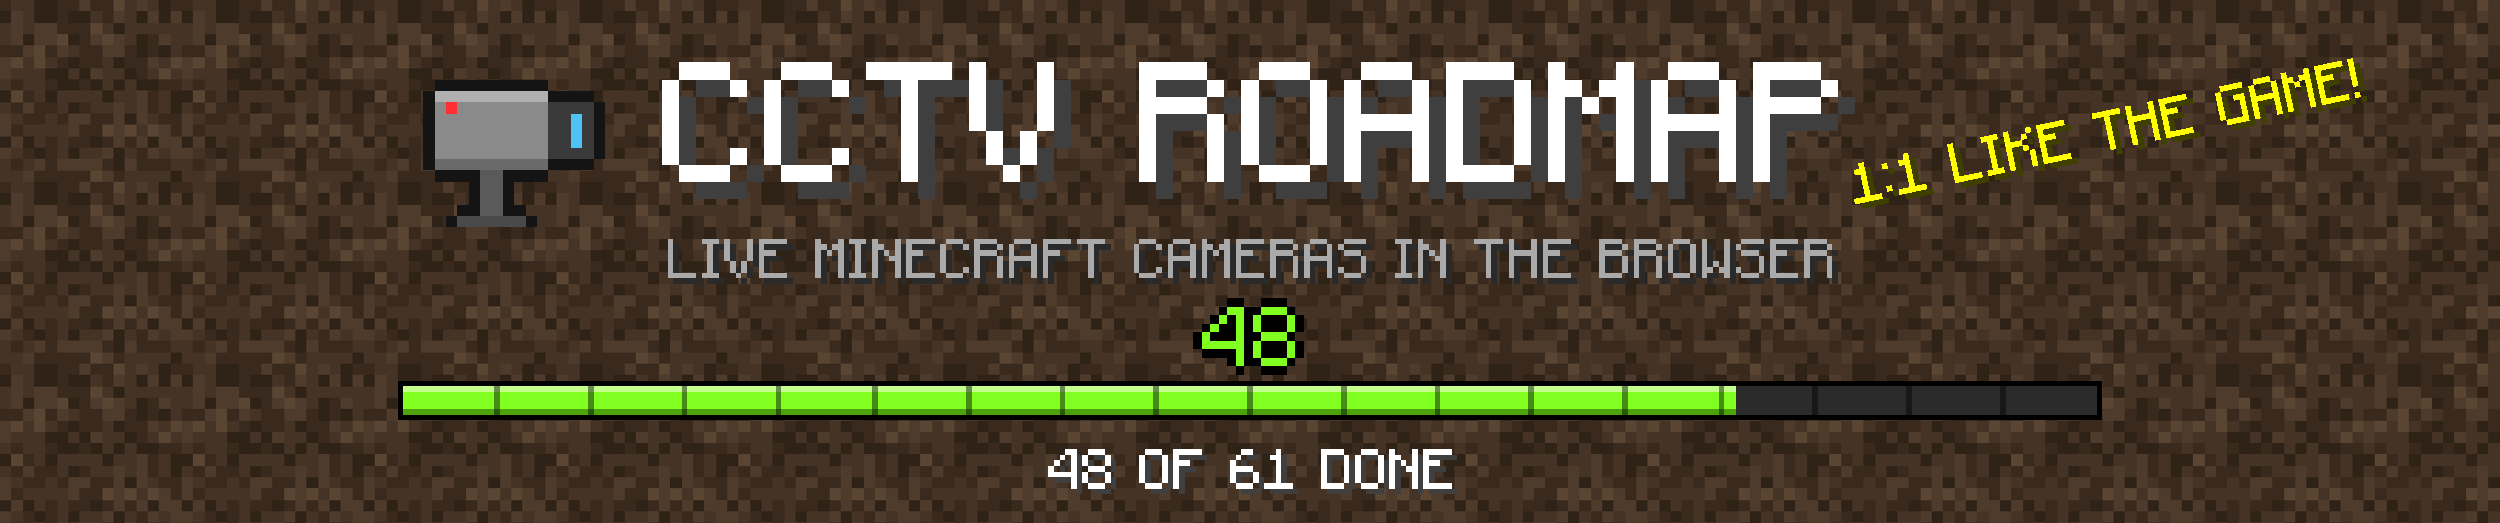
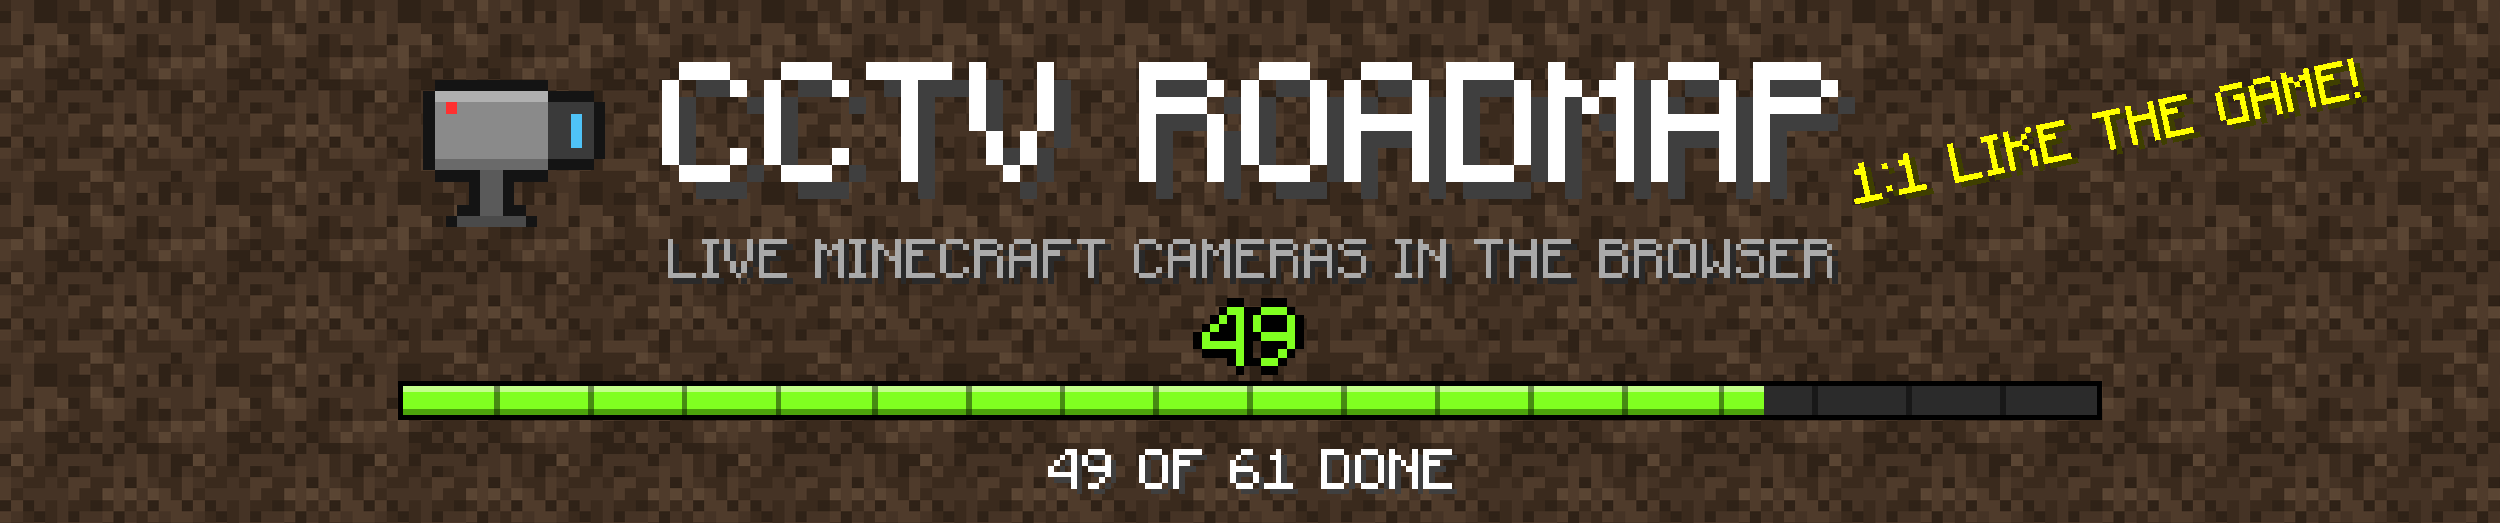
<svg xmlns="http://www.w3.org/2000/svg" width="880" height="184" viewBox="0 0 880 184" shape-rendering="crispEdges" role="img">
  <defs>
    <pattern id="dirt" width="64" height="64" patternUnits="userSpaceOnUse">
      <path fill="#3a2a1d" d="M0 0h4v4h-4zM20 0h8v4h-8zM32 0h8v4h-8zM60 0h4v4h-4zM20 4h4v4h-4zM36 4h4v4h-4zM20 8h12v4h-12zM28 12h4v4h-4zM52 12h4v4h-4zM0 16h8v4h-8zM16 16h4v4h-4zM28 16h8v4h-8zM44 16h4v4h-4zM52 16h4v4h-4zM20 20h4v4h-4zM28 20h8v4h-8zM44 20h8v4h-8zM48 24h4v4h-4zM4 28h4v4h-4zM16 28h4v4h-4zM28 28h4v4h-4zM56 28h8v4h-8zM8 32h4v4h-4zM52 32h4v4h-4zM4 36h4v4h-4zM12 36h8v4h-8zM28 36h4v4h-4zM52 36h4v4h-4zM8 40h8v4h-8zM20 40h4v4h-4zM32 40h8v4h-8zM56 40h8v4h-8zM4 44h4v4h-4zM28 44h8v4h-8zM60 44h4v4h-4zM16 48h4v4h-4zM24 48h8v4h-8zM36 48h4v4h-4zM44 48h4v4h-4zM8 52h4v4h-4zM16 52h4v4h-4zM48 52h4v4h-4zM4 56h4v4h-4zM16 56h4v4h-4zM36 56h4v4h-4zM48 56h12v4h-12zM12 60h20v4h-20zM40 60h4v4h-4z" />
      <path fill="#453325" d="M4 0h8v4h-8zM44 0h4v4h-4zM52 0h4v4h-4zM8 4h4v4h-4zM32 4h4v4h-4zM44 4h4v4h-4zM0 8h4v4h-4zM8 8h4v4h-4zM36 8h4v4h-4zM44 8h20v4h-20zM0 12h4v4h-4zM44 12h4v4h-4zM60 12h4v4h-4zM24 16h4v4h-4zM60 16h4v4h-4zM8 20h4v4h-4zM16 20h4v4h-4zM36 20h4v4h-4zM56 20h4v4h-4zM4 24h12v4h-12zM24 24h4v4h-4zM36 24h8v4h-8zM52 24h4v4h-4zM60 24h4v4h-4zM0 28h4v4h-4zM8 28h8v4h-8zM36 28h4v4h-4zM44 28h4v4h-4zM12 32h4v4h-4zM20 32h16v4h-16zM40 32h8v4h-8zM56 32h4v4h-4zM0 36h4v4h-4zM20 36h4v4h-4zM32 36h8v4h-8zM44 36h4v4h-4zM56 36h4v4h-4zM4 40h4v4h-4zM16 40h4v4h-4zM52 40h4v4h-4zM8 44h16v4h-16zM48 44h4v4h-4zM12 48h4v4h-4zM20 48h4v4h-4zM4 52h4v4h-4zM20 52h4v4h-4zM28 52h8v4h-8zM44 52h4v4h-4zM56 52h4v4h-4zM0 56h4v4h-4zM8 56h4v4h-4zM60 56h4v4h-4zM0 60h8v4h-8zM44 60h16v4h-16z" />
      <path fill="#2f2217" d="M12 0h8v4h-8zM56 0h4v4h-4zM0 4h4v4h-4zM12 4h8v4h-8zM24 4h8v4h-8zM48 4h4v4h-4zM56 4h4v4h-4zM40 8h4v4h-4zM8 12h4v4h-4zM24 12h4v4h-4zM48 12h4v4h-4zM48 16h4v4h-4zM56 16h4v4h-4zM24 20h4v4h-4zM40 20h4v4h-4zM16 24h8v4h-8zM28 24h4v4h-4zM44 24h4v4h-4zM20 28h8v4h-8zM32 28h4v4h-4zM40 28h4v4h-4zM48 28h8v4h-8zM0 32h4v4h-4zM16 32h4v4h-4zM36 32h4v4h-4zM60 32h4v4h-4zM24 36h4v4h-4zM60 36h4v4h-4zM44 40h4v4h-4zM0 48h4v4h-4zM8 48h4v4h-4zM32 48h4v4h-4zM52 48h4v4h-4zM12 52h4v4h-4zM24 52h4v4h-4zM40 52h4v4h-4zM40 56h4v4h-4zM60 60h4v4h-4z" />
      <path fill="#4f3b2b" d="M28 0h4v4h-4zM48 0h4v4h-4zM4 4h4v4h-4zM40 4h4v4h-4zM52 4h4v4h-4zM60 4h4v4h-4zM4 8h4v4h-4zM12 8h8v4h-8zM4 12h4v4h-4zM12 12h8v4h-8zM32 12h4v4h-4zM40 12h4v4h-4zM56 12h4v4h-4zM8 16h4v4h-4zM20 16h4v4h-4zM36 16h8v4h-8zM0 20h4v4h-4zM52 20h4v4h-4zM0 24h4v4h-4zM32 24h4v4h-4zM48 32h4v4h-4zM8 36h4v4h-4zM40 36h4v4h-4zM48 36h4v4h-4zM0 40h4v4h-4zM24 40h8v4h-8zM40 40h4v4h-4zM48 40h4v4h-4zM0 44h4v4h-4zM24 44h4v4h-4zM40 44h4v4h-4zM56 44h4v4h-4zM4 48h4v4h-4zM40 48h4v4h-4zM48 48h4v4h-4zM56 48h8v4h-8zM0 52h4v4h-4zM36 52h4v4h-4zM52 52h4v4h-4zM60 52h4v4h-4zM12 56h4v4h-4zM20 56h16v4h-16zM44 56h4v4h-4zM8 60h4v4h-4zM36 60h4v4h-4z" />
      <path fill="#5a4533" d="M40 0h4v4h-4zM32 8h4v4h-4zM20 12h4v4h-4zM36 12h4v4h-4zM12 16h4v4h-4zM4 20h4v4h-4zM12 20h4v4h-4zM60 20h4v4h-4zM56 24h4v4h-4zM4 32h4v4h-4zM36 44h4v4h-4zM44 44h4v4h-4zM52 44h4v4h-4zM32 60h4v4h-4z" />
    </pattern>
  </defs>
  <rect x="0" y="0" width="880" height="184" fill="url(#dirt)" />
  <path fill="#3f3f3f" d="M245 28h18v6h-18zM239 34h6v6h-6zM263 34h6v6h-6zM239 40h6v6h-6zM239 46h6v6h-6zM239 52h6v6h-6zM239 58h6v6h-6zM263 58h6v6h-6zM245 64h18v6h-18zM281 28h18v6h-18zM275 34h6v6h-6zM299 34h6v6h-6zM275 40h6v6h-6zM275 46h6v6h-6zM275 52h6v6h-6zM275 58h6v6h-6zM299 58h6v6h-6zM281 64h18v6h-18zM311 28h30v6h-30zM323 34h6v6h-6zM323 40h6v6h-6zM323 46h6v6h-6zM323 52h6v6h-6zM323 58h6v6h-6zM323 64h6v6h-6zM347 28h6v6h-6zM371 28h6v6h-6zM347 34h6v6h-6zM371 34h6v6h-6zM347 40h6v6h-6zM371 40h6v6h-6zM347 46h6v6h-6zM371 46h6v6h-6zM353 52h6v6h-6zM365 52h6v6h-6zM353 58h6v6h-6zM365 58h6v6h-6zM359 64h6v6h-6zM407 28h24v6h-24zM407 34h6v6h-6zM431 34h6v6h-6zM407 40h24v6h-24zM407 46h6v6h-6zM431 46h6v6h-6zM407 52h6v6h-6zM431 52h6v6h-6zM407 58h6v6h-6zM431 58h6v6h-6zM407 64h6v6h-6zM431 64h6v6h-6zM449 28h18v6h-18zM443 34h6v6h-6zM467 34h6v6h-6zM443 40h6v6h-6zM467 40h6v6h-6zM443 46h6v6h-6zM467 46h6v6h-6zM443 52h6v6h-6zM467 52h6v6h-6zM443 58h6v6h-6zM467 58h6v6h-6zM449 64h18v6h-18zM485 28h18v6h-18zM479 34h6v6h-6zM503 34h6v6h-6zM479 40h6v6h-6zM503 40h6v6h-6zM479 46h30v6h-30zM479 52h6v6h-6zM503 52h6v6h-6zM479 58h6v6h-6zM503 58h6v6h-6zM479 64h6v6h-6zM503 64h6v6h-6zM515 28h24v6h-24zM515 34h6v6h-6zM539 34h6v6h-6zM515 40h6v6h-6zM539 40h6v6h-6zM515 46h6v6h-6zM539 46h6v6h-6zM515 52h6v6h-6zM539 52h6v6h-6zM515 58h6v6h-6zM539 58h6v6h-6zM515 64h24v6h-24zM551 28h6v6h-6zM575 28h6v6h-6zM551 34h12v6h-12zM569 34h12v6h-12zM551 40h6v6h-6zM563 40h6v6h-6zM575 40h6v6h-6zM551 46h6v6h-6zM575 46h6v6h-6zM551 52h6v6h-6zM575 52h6v6h-6zM551 58h6v6h-6zM575 58h6v6h-6zM551 64h6v6h-6zM575 64h6v6h-6zM593 28h18v6h-18zM587 34h6v6h-6zM611 34h6v6h-6zM587 40h6v6h-6zM611 40h6v6h-6zM587 46h30v6h-30zM587 52h6v6h-6zM611 52h6v6h-6zM587 58h6v6h-6zM611 58h6v6h-6zM587 64h6v6h-6zM611 64h6v6h-6zM623 28h24v6h-24zM623 34h6v6h-6zM647 34h6v6h-6zM623 40h24v6h-24zM623 46h6v6h-6zM623 52h6v6h-6zM623 58h6v6h-6zM623 64h6v6h-6z" />
  <path fill="#ffffff" d="M239 22h18v6h-18zM233 28h6v6h-6zM257 28h6v6h-6zM233 34h6v6h-6zM233 40h6v6h-6zM233 46h6v6h-6zM233 52h6v6h-6zM257 52h6v6h-6zM239 58h18v6h-18zM275 22h18v6h-18zM269 28h6v6h-6zM293 28h6v6h-6zM269 34h6v6h-6zM269 40h6v6h-6zM269 46h6v6h-6zM269 52h6v6h-6zM293 52h6v6h-6zM275 58h18v6h-18zM305 22h30v6h-30zM317 28h6v6h-6zM317 34h6v6h-6zM317 40h6v6h-6zM317 46h6v6h-6zM317 52h6v6h-6zM317 58h6v6h-6zM341 22h6v6h-6zM365 22h6v6h-6zM341 28h6v6h-6zM365 28h6v6h-6zM341 34h6v6h-6zM365 34h6v6h-6zM341 40h6v6h-6zM365 40h6v6h-6zM347 46h6v6h-6zM359 46h6v6h-6zM347 52h6v6h-6zM359 52h6v6h-6zM353 58h6v6h-6zM401 22h24v6h-24zM401 28h6v6h-6zM425 28h6v6h-6zM401 34h24v6h-24zM401 40h6v6h-6zM425 40h6v6h-6zM401 46h6v6h-6zM425 46h6v6h-6zM401 52h6v6h-6zM425 52h6v6h-6zM401 58h6v6h-6zM425 58h6v6h-6zM443 22h18v6h-18zM437 28h6v6h-6zM461 28h6v6h-6zM437 34h6v6h-6zM461 34h6v6h-6zM437 40h6v6h-6zM461 40h6v6h-6zM437 46h6v6h-6zM461 46h6v6h-6zM437 52h6v6h-6zM461 52h6v6h-6zM443 58h18v6h-18zM479 22h18v6h-18zM473 28h6v6h-6zM497 28h6v6h-6zM473 34h6v6h-6zM497 34h6v6h-6zM473 40h30v6h-30zM473 46h6v6h-6zM497 46h6v6h-6zM473 52h6v6h-6zM497 52h6v6h-6zM473 58h6v6h-6zM497 58h6v6h-6zM509 22h24v6h-24zM509 28h6v6h-6zM533 28h6v6h-6zM509 34h6v6h-6zM533 34h6v6h-6zM509 40h6v6h-6zM533 40h6v6h-6zM509 46h6v6h-6zM533 46h6v6h-6zM509 52h6v6h-6zM533 52h6v6h-6zM509 58h24v6h-24zM545 22h6v6h-6zM569 22h6v6h-6zM545 28h12v6h-12zM563 28h12v6h-12zM545 34h6v6h-6zM557 34h6v6h-6zM569 34h6v6h-6zM545 40h6v6h-6zM569 40h6v6h-6zM545 46h6v6h-6zM569 46h6v6h-6zM545 52h6v6h-6zM569 52h6v6h-6zM545 58h6v6h-6zM569 58h6v6h-6zM587 22h18v6h-18zM581 28h6v6h-6zM605 28h6v6h-6zM581 34h6v6h-6zM605 34h6v6h-6zM581 40h30v6h-30zM581 46h6v6h-6zM605 46h6v6h-6zM581 52h6v6h-6zM605 52h6v6h-6zM581 58h6v6h-6zM605 58h6v6h-6zM617 22h24v6h-24zM617 28h6v6h-6zM641 28h6v6h-6zM617 34h24v6h-24zM617 40h6v6h-6zM617 46h6v6h-6zM617 52h6v6h-6zM617 58h6v6h-6z" />
  <path fill="#141414" d="M153 28h40v4h-40zM149 32h4v4h-4zM193 32h16v4h-16zM149 36h4v4h-4zM209 36h4v4h-4zM149 40h4v4h-4zM209 40h4v4h-4zM149 44h4v4h-4zM209 44h4v4h-4zM149 48h4v4h-4zM209 48h4v4h-4zM149 52h4v4h-4zM209 52h4v4h-4zM149 56h4v4h-4zM193 56h16v4h-16zM153 60h16v4h-16zM177 60h16v4h-16zM165 64h4v4h-4zM177 64h4v4h-4zM165 68h4v4h-4zM177 68h4v4h-4zM161 72h8v4h-8zM177 72h8v4h-8zM157 76h4v4h-4zM185 76h4v4h-4z" />
  <path fill="#b0b0b0" d="M153 32h40v4h-40z" />
  <path fill="#8a8a8a" d="M153 36h4v4h-4zM161 36h32v4h-32zM153 40h40v4h-40zM153 44h40v4h-40zM153 48h40v4h-40zM153 52h40v4h-40z" />
  <path fill="#ff3030" d="M157 36h4v4h-4z" />
  <path fill="#3a3a3a" d="M193 36h16v4h-16zM193 40h8v4h-8zM205 40h4v4h-4zM193 44h8v4h-8zM205 44h4v4h-4zM193 48h8v4h-8zM205 48h4v4h-4zM193 52h16v4h-16z" />
  <path fill="#4fc3f7" d="M201 40h4v4h-4zM201 44h4v4h-4zM201 48h4v4h-4z" />
  <path fill="#6a6a6a" d="M153 56h40v4h-40z" />
  <path fill="#5a5a5a" d="M169 60h8v4h-8zM169 64h8v4h-8zM169 68h8v4h-8zM169 72h8v4h-8z" />
  <path fill="#4a4a4a" d="M161 76h24v4h-24z" />
  <g transform="translate(653 72) rotate(-12)">
    <path fill="#3f3f00" d="M6 -12h2v2h-2zM4 -10h4v2h-4zM6 -8h2v2h-2zM6 -6h2v2h-2zM6 -4h2v2h-2zM6 -2h2v2h-2zM2 0h10v2h-10zM14 -10h2v2h-2zM14 -2h2v2h-2zM22 -12h2v2h-2zM20 -10h4v2h-4zM22 -8h2v2h-2zM22 -6h2v2h-2zM22 -4h2v2h-2zM22 -2h2v2h-2zM18 0h10v2h-10zM38 -12h2v2h-2zM38 -10h2v2h-2zM38 -8h2v2h-2zM38 -6h2v2h-2zM38 -4h2v2h-2zM38 -2h2v2h-2zM38 0h10v2h-10zM50 -12h6v2h-6zM52 -10h2v2h-2zM52 -8h2v2h-2zM52 -6h2v2h-2zM52 -4h2v2h-2zM52 -2h2v2h-2zM50 0h6v2h-6zM58 -12h2v2h-2zM66 -12h2v2h-2zM58 -10h2v2h-2zM64 -10h2v2h-2zM58 -8h6v2h-6zM58 -6h2v2h-2zM64 -6h2v2h-2zM58 -4h2v2h-2zM66 -4h2v2h-2zM58 -2h2v2h-2zM66 -2h2v2h-2zM58 0h2v2h-2zM66 0h2v2h-2zM70 -12h10v2h-10zM70 -10h2v2h-2zM70 -8h6v2h-6zM70 -6h2v2h-2zM70 -4h2v2h-2zM70 -2h2v2h-2zM70 0h10v2h-10zM90 -12h10v2h-10zM94 -10h2v2h-2zM94 -8h2v2h-2zM94 -6h2v2h-2zM94 -4h2v2h-2zM94 -2h2v2h-2zM94 0h2v2h-2zM102 -12h2v2h-2zM110 -12h2v2h-2zM102 -10h2v2h-2zM110 -10h2v2h-2zM102 -8h10v2h-10zM102 -6h2v2h-2zM110 -6h2v2h-2zM102 -4h2v2h-2zM110 -4h2v2h-2zM102 -2h2v2h-2zM110 -2h2v2h-2zM102 0h2v2h-2zM110 0h2v2h-2zM114 -12h10v2h-10zM114 -10h2v2h-2zM114 -8h6v2h-6zM114 -6h2v2h-2zM114 -4h2v2h-2zM114 -2h2v2h-2zM114 0h10v2h-10zM136 -12h8v2h-8zM134 -10h2v2h-2zM134 -8h2v2h-2zM140 -8h4v2h-4zM134 -6h2v2h-2zM142 -6h2v2h-2zM134 -4h2v2h-2zM142 -4h2v2h-2zM134 -2h2v2h-2zM142 -2h2v2h-2zM136 0h8v2h-8zM148 -12h6v2h-6zM146 -10h2v2h-2zM154 -10h2v2h-2zM146 -8h2v2h-2zM154 -8h2v2h-2zM146 -6h10v2h-10zM146 -4h2v2h-2zM154 -4h2v2h-2zM146 -2h2v2h-2zM154 -2h2v2h-2zM146 0h2v2h-2zM154 0h2v2h-2zM158 -12h2v2h-2zM166 -12h2v2h-2zM158 -10h4v2h-4zM164 -10h4v2h-4zM158 -8h2v2h-2zM162 -8h2v2h-2zM166 -8h2v2h-2zM158 -6h2v2h-2zM166 -6h2v2h-2zM158 -4h2v2h-2zM166 -4h2v2h-2zM158 -2h2v2h-2zM166 -2h2v2h-2zM158 0h2v2h-2zM166 0h2v2h-2zM170 -12h10v2h-10zM170 -10h2v2h-2zM170 -8h6v2h-6zM170 -6h2v2h-2zM170 -4h2v2h-2zM170 -2h2v2h-2zM170 0h10v2h-10zM182 -12h2v2h-2zM182 -10h2v2h-2zM182 -8h2v2h-2zM182 -6h2v2h-2zM182 -4h2v2h-2zM182 0h2v2h-2z" />
    <path fill="#ffff00" d="M4 -14h2v2h-2zM2 -12h4v2h-4zM4 -10h2v2h-2zM4 -8h2v2h-2zM4 -6h2v2h-2zM4 -4h2v2h-2zM0 -2h10v2h-10zM12 -12h2v2h-2zM12 -4h2v2h-2zM20 -14h2v2h-2zM18 -12h4v2h-4zM20 -10h2v2h-2zM20 -8h2v2h-2zM20 -6h2v2h-2zM20 -4h2v2h-2zM16 -2h10v2h-10zM36 -14h2v2h-2zM36 -12h2v2h-2zM36 -10h2v2h-2zM36 -8h2v2h-2zM36 -6h2v2h-2zM36 -4h2v2h-2zM36 -2h10v2h-10zM48 -14h6v2h-6zM50 -12h2v2h-2zM50 -10h2v2h-2zM50 -8h2v2h-2zM50 -6h2v2h-2zM50 -4h2v2h-2zM48 -2h6v2h-6zM56 -14h2v2h-2zM64 -14h2v2h-2zM56 -12h2v2h-2zM62 -12h2v2h-2zM56 -10h6v2h-6zM56 -8h2v2h-2zM62 -8h2v2h-2zM56 -6h2v2h-2zM64 -6h2v2h-2zM56 -4h2v2h-2zM64 -4h2v2h-2zM56 -2h2v2h-2zM64 -2h2v2h-2zM68 -14h10v2h-10zM68 -12h2v2h-2zM68 -10h6v2h-6zM68 -8h2v2h-2zM68 -6h2v2h-2zM68 -4h2v2h-2zM68 -2h10v2h-10zM88 -14h10v2h-10zM92 -12h2v2h-2zM92 -10h2v2h-2zM92 -8h2v2h-2zM92 -6h2v2h-2zM92 -4h2v2h-2zM92 -2h2v2h-2zM100 -14h2v2h-2zM108 -14h2v2h-2zM100 -12h2v2h-2zM108 -12h2v2h-2zM100 -10h10v2h-10zM100 -8h2v2h-2zM108 -8h2v2h-2zM100 -6h2v2h-2zM108 -6h2v2h-2zM100 -4h2v2h-2zM108 -4h2v2h-2zM100 -2h2v2h-2zM108 -2h2v2h-2zM112 -14h10v2h-10zM112 -12h2v2h-2zM112 -10h6v2h-6zM112 -8h2v2h-2zM112 -6h2v2h-2zM112 -4h2v2h-2zM112 -2h10v2h-10zM134 -14h8v2h-8zM132 -12h2v2h-2zM132 -10h2v2h-2zM138 -10h4v2h-4zM132 -8h2v2h-2zM140 -8h2v2h-2zM132 -6h2v2h-2zM140 -6h2v2h-2zM132 -4h2v2h-2zM140 -4h2v2h-2zM134 -2h8v2h-8zM146 -14h6v2h-6zM144 -12h2v2h-2zM152 -12h2v2h-2zM144 -10h2v2h-2zM152 -10h2v2h-2zM144 -8h10v2h-10zM144 -6h2v2h-2zM152 -6h2v2h-2zM144 -4h2v2h-2zM152 -4h2v2h-2zM144 -2h2v2h-2zM152 -2h2v2h-2zM156 -14h2v2h-2zM164 -14h2v2h-2zM156 -12h4v2h-4zM162 -12h4v2h-4zM156 -10h2v2h-2zM160 -10h2v2h-2zM164 -10h2v2h-2zM156 -8h2v2h-2zM164 -8h2v2h-2zM156 -6h2v2h-2zM164 -6h2v2h-2zM156 -4h2v2h-2zM164 -4h2v2h-2zM156 -2h2v2h-2zM164 -2h2v2h-2zM168 -14h10v2h-10zM168 -12h2v2h-2zM168 -10h6v2h-6zM168 -8h2v2h-2zM168 -6h2v2h-2zM168 -4h2v2h-2zM168 -2h10v2h-10zM180 -14h2v2h-2zM180 -12h2v2h-2zM180 -10h2v2h-2zM180 -8h2v2h-2zM180 -6h2v2h-2zM180 -2h2v2h-2z" />
  </g>
  <path fill="#2a2a2a" d="M237 86h2v2h-2zM237 88h2v2h-2zM237 90h2v2h-2zM237 92h2v2h-2zM237 94h2v2h-2zM237 96h2v2h-2zM237 98h10v2h-10zM249 86h6v2h-6zM251 88h2v2h-2zM251 90h2v2h-2zM251 92h2v2h-2zM251 94h2v2h-2zM251 96h2v2h-2zM249 98h6v2h-6zM257 86h2v2h-2zM265 86h2v2h-2zM257 88h2v2h-2zM265 88h2v2h-2zM257 90h2v2h-2zM265 90h2v2h-2zM257 92h2v2h-2zM265 92h2v2h-2zM259 94h2v2h-2zM263 94h2v2h-2zM259 96h2v2h-2zM263 96h2v2h-2zM261 98h2v2h-2zM269 86h10v2h-10zM269 88h2v2h-2zM269 90h6v2h-6zM269 92h2v2h-2zM269 94h2v2h-2zM269 96h2v2h-2zM269 98h10v2h-10zM289 86h2v2h-2zM297 86h2v2h-2zM289 88h4v2h-4zM295 88h4v2h-4zM289 90h2v2h-2zM293 90h2v2h-2zM297 90h2v2h-2zM289 92h2v2h-2zM297 92h2v2h-2zM289 94h2v2h-2zM297 94h2v2h-2zM289 96h2v2h-2zM297 96h2v2h-2zM289 98h2v2h-2zM297 98h2v2h-2zM301 86h6v2h-6zM303 88h2v2h-2zM303 90h2v2h-2zM303 92h2v2h-2zM303 94h2v2h-2zM303 96h2v2h-2zM301 98h6v2h-6zM309 86h2v2h-2zM317 86h2v2h-2zM309 88h4v2h-4zM317 88h2v2h-2zM309 90h2v2h-2zM313 90h2v2h-2zM317 90h2v2h-2zM309 92h2v2h-2zM315 92h4v2h-4zM309 94h2v2h-2zM317 94h2v2h-2zM309 96h2v2h-2zM317 96h2v2h-2zM309 98h2v2h-2zM317 98h2v2h-2zM321 86h10v2h-10zM321 88h2v2h-2zM321 90h6v2h-6zM321 92h2v2h-2zM321 94h2v2h-2zM321 96h2v2h-2zM321 98h10v2h-10zM335 86h6v2h-6zM333 88h2v2h-2zM341 88h2v2h-2zM333 90h2v2h-2zM333 92h2v2h-2zM333 94h2v2h-2zM333 96h2v2h-2zM341 96h2v2h-2zM335 98h6v2h-6zM345 86h8v2h-8zM345 88h2v2h-2zM353 88h2v2h-2zM345 90h8v2h-8zM345 92h2v2h-2zM353 92h2v2h-2zM345 94h2v2h-2zM353 94h2v2h-2zM345 96h2v2h-2zM353 96h2v2h-2zM345 98h2v2h-2zM353 98h2v2h-2zM359 86h6v2h-6zM357 88h2v2h-2zM365 88h2v2h-2zM357 90h2v2h-2zM365 90h2v2h-2zM357 92h10v2h-10zM357 94h2v2h-2zM365 94h2v2h-2zM357 96h2v2h-2zM365 96h2v2h-2zM357 98h2v2h-2zM365 98h2v2h-2zM369 86h10v2h-10zM369 88h2v2h-2zM369 90h6v2h-6zM369 92h2v2h-2zM369 94h2v2h-2zM369 96h2v2h-2zM369 98h2v2h-2zM381 86h10v2h-10zM385 88h2v2h-2zM385 90h2v2h-2zM385 92h2v2h-2zM385 94h2v2h-2zM385 96h2v2h-2zM385 98h2v2h-2zM403 86h6v2h-6zM401 88h2v2h-2zM409 88h2v2h-2zM401 90h2v2h-2zM401 92h2v2h-2zM401 94h2v2h-2zM401 96h2v2h-2zM409 96h2v2h-2zM403 98h6v2h-6zM415 86h6v2h-6zM413 88h2v2h-2zM421 88h2v2h-2zM413 90h2v2h-2zM421 90h2v2h-2zM413 92h10v2h-10zM413 94h2v2h-2zM421 94h2v2h-2zM413 96h2v2h-2zM421 96h2v2h-2zM413 98h2v2h-2zM421 98h2v2h-2zM425 86h2v2h-2zM433 86h2v2h-2zM425 88h4v2h-4zM431 88h4v2h-4zM425 90h2v2h-2zM429 90h2v2h-2zM433 90h2v2h-2zM425 92h2v2h-2zM433 92h2v2h-2zM425 94h2v2h-2zM433 94h2v2h-2zM425 96h2v2h-2zM433 96h2v2h-2zM425 98h2v2h-2zM433 98h2v2h-2zM437 86h10v2h-10zM437 88h2v2h-2zM437 90h6v2h-6zM437 92h2v2h-2zM437 94h2v2h-2zM437 96h2v2h-2zM437 98h10v2h-10zM449 86h8v2h-8zM449 88h2v2h-2zM457 88h2v2h-2zM449 90h8v2h-8zM449 92h2v2h-2zM457 92h2v2h-2zM449 94h2v2h-2zM457 94h2v2h-2zM449 96h2v2h-2zM457 96h2v2h-2zM449 98h2v2h-2zM457 98h2v2h-2zM463 86h6v2h-6zM461 88h2v2h-2zM469 88h2v2h-2zM461 90h2v2h-2zM469 90h2v2h-2zM461 92h10v2h-10zM461 94h2v2h-2zM469 94h2v2h-2zM461 96h2v2h-2zM469 96h2v2h-2zM461 98h2v2h-2zM469 98h2v2h-2zM475 86h8v2h-8zM473 88h2v2h-2zM475 90h6v2h-6zM481 92h2v2h-2zM481 94h2v2h-2zM473 96h2v2h-2zM481 96h2v2h-2zM475 98h6v2h-6zM493 86h6v2h-6zM495 88h2v2h-2zM495 90h2v2h-2zM495 92h2v2h-2zM495 94h2v2h-2zM495 96h2v2h-2zM493 98h6v2h-6zM501 86h2v2h-2zM509 86h2v2h-2zM501 88h4v2h-4zM509 88h2v2h-2zM501 90h2v2h-2zM505 90h2v2h-2zM509 90h2v2h-2zM501 92h2v2h-2zM507 92h4v2h-4zM501 94h2v2h-2zM509 94h2v2h-2zM501 96h2v2h-2zM509 96h2v2h-2zM501 98h2v2h-2zM509 98h2v2h-2zM521 86h10v2h-10zM525 88h2v2h-2zM525 90h2v2h-2zM525 92h2v2h-2zM525 94h2v2h-2zM525 96h2v2h-2zM525 98h2v2h-2zM533 86h2v2h-2zM541 86h2v2h-2zM533 88h2v2h-2zM541 88h2v2h-2zM533 90h10v2h-10zM533 92h2v2h-2zM541 92h2v2h-2zM533 94h2v2h-2zM541 94h2v2h-2zM533 96h2v2h-2zM541 96h2v2h-2zM533 98h2v2h-2zM541 98h2v2h-2zM545 86h10v2h-10zM545 88h2v2h-2zM545 90h6v2h-6zM545 92h2v2h-2zM545 94h2v2h-2zM545 96h2v2h-2zM545 98h10v2h-10zM565 86h8v2h-8zM565 88h2v2h-2zM573 88h2v2h-2zM565 90h8v2h-8zM565 92h2v2h-2zM573 92h2v2h-2zM565 94h2v2h-2zM573 94h2v2h-2zM565 96h2v2h-2zM573 96h2v2h-2zM565 98h8v2h-8zM577 86h8v2h-8zM577 88h2v2h-2zM585 88h2v2h-2zM577 90h8v2h-8zM577 92h2v2h-2zM585 92h2v2h-2zM577 94h2v2h-2zM585 94h2v2h-2zM577 96h2v2h-2zM585 96h2v2h-2zM577 98h2v2h-2zM585 98h2v2h-2zM591 86h6v2h-6zM589 88h2v2h-2zM597 88h2v2h-2zM589 90h2v2h-2zM597 90h2v2h-2zM589 92h2v2h-2zM597 92h2v2h-2zM589 94h2v2h-2zM597 94h2v2h-2zM589 96h2v2h-2zM597 96h2v2h-2zM591 98h6v2h-6zM601 86h2v2h-2zM609 86h2v2h-2zM601 88h2v2h-2zM609 88h2v2h-2zM601 90h2v2h-2zM609 90h2v2h-2zM601 92h2v2h-2zM609 92h2v2h-2zM601 94h2v2h-2zM605 94h2v2h-2zM609 94h2v2h-2zM601 96h4v2h-4zM607 96h4v2h-4zM601 98h2v2h-2zM609 98h2v2h-2zM615 86h8v2h-8zM613 88h2v2h-2zM615 90h6v2h-6zM621 92h2v2h-2zM621 94h2v2h-2zM613 96h2v2h-2zM621 96h2v2h-2zM615 98h6v2h-6zM625 86h10v2h-10zM625 88h2v2h-2zM625 90h6v2h-6zM625 92h2v2h-2zM625 94h2v2h-2zM625 96h2v2h-2zM625 98h10v2h-10zM637 86h8v2h-8zM637 88h2v2h-2zM645 88h2v2h-2zM637 90h8v2h-8zM637 92h2v2h-2zM645 92h2v2h-2zM637 94h2v2h-2zM645 94h2v2h-2zM637 96h2v2h-2zM645 96h2v2h-2zM637 98h2v2h-2zM645 98h2v2h-2z" />
  <path fill="#aaaaaa" d="M235 84h2v2h-2zM235 86h2v2h-2zM235 88h2v2h-2zM235 90h2v2h-2zM235 92h2v2h-2zM235 94h2v2h-2zM235 96h10v2h-10zM247 84h6v2h-6zM249 86h2v2h-2zM249 88h2v2h-2zM249 90h2v2h-2zM249 92h2v2h-2zM249 94h2v2h-2zM247 96h6v2h-6zM255 84h2v2h-2zM263 84h2v2h-2zM255 86h2v2h-2zM263 86h2v2h-2zM255 88h2v2h-2zM263 88h2v2h-2zM255 90h2v2h-2zM263 90h2v2h-2zM257 92h2v2h-2zM261 92h2v2h-2zM257 94h2v2h-2zM261 94h2v2h-2zM259 96h2v2h-2zM267 84h10v2h-10zM267 86h2v2h-2zM267 88h6v2h-6zM267 90h2v2h-2zM267 92h2v2h-2zM267 94h2v2h-2zM267 96h10v2h-10zM287 84h2v2h-2zM295 84h2v2h-2zM287 86h4v2h-4zM293 86h4v2h-4zM287 88h2v2h-2zM291 88h2v2h-2zM295 88h2v2h-2zM287 90h2v2h-2zM295 90h2v2h-2zM287 92h2v2h-2zM295 92h2v2h-2zM287 94h2v2h-2zM295 94h2v2h-2zM287 96h2v2h-2zM295 96h2v2h-2zM299 84h6v2h-6zM301 86h2v2h-2zM301 88h2v2h-2zM301 90h2v2h-2zM301 92h2v2h-2zM301 94h2v2h-2zM299 96h6v2h-6zM307 84h2v2h-2zM315 84h2v2h-2zM307 86h4v2h-4zM315 86h2v2h-2zM307 88h2v2h-2zM311 88h2v2h-2zM315 88h2v2h-2zM307 90h2v2h-2zM313 90h4v2h-4zM307 92h2v2h-2zM315 92h2v2h-2zM307 94h2v2h-2zM315 94h2v2h-2zM307 96h2v2h-2zM315 96h2v2h-2zM319 84h10v2h-10zM319 86h2v2h-2zM319 88h6v2h-6zM319 90h2v2h-2zM319 92h2v2h-2zM319 94h2v2h-2zM319 96h10v2h-10zM333 84h6v2h-6zM331 86h2v2h-2zM339 86h2v2h-2zM331 88h2v2h-2zM331 90h2v2h-2zM331 92h2v2h-2zM331 94h2v2h-2zM339 94h2v2h-2zM333 96h6v2h-6zM343 84h8v2h-8zM343 86h2v2h-2zM351 86h2v2h-2zM343 88h8v2h-8zM343 90h2v2h-2zM351 90h2v2h-2zM343 92h2v2h-2zM351 92h2v2h-2zM343 94h2v2h-2zM351 94h2v2h-2zM343 96h2v2h-2zM351 96h2v2h-2zM357 84h6v2h-6zM355 86h2v2h-2zM363 86h2v2h-2zM355 88h2v2h-2zM363 88h2v2h-2zM355 90h10v2h-10zM355 92h2v2h-2zM363 92h2v2h-2zM355 94h2v2h-2zM363 94h2v2h-2zM355 96h2v2h-2zM363 96h2v2h-2zM367 84h10v2h-10zM367 86h2v2h-2zM367 88h6v2h-6zM367 90h2v2h-2zM367 92h2v2h-2zM367 94h2v2h-2zM367 96h2v2h-2zM379 84h10v2h-10zM383 86h2v2h-2zM383 88h2v2h-2zM383 90h2v2h-2zM383 92h2v2h-2zM383 94h2v2h-2zM383 96h2v2h-2zM401 84h6v2h-6zM399 86h2v2h-2zM407 86h2v2h-2zM399 88h2v2h-2zM399 90h2v2h-2zM399 92h2v2h-2zM399 94h2v2h-2zM407 94h2v2h-2zM401 96h6v2h-6zM413 84h6v2h-6zM411 86h2v2h-2zM419 86h2v2h-2zM411 88h2v2h-2zM419 88h2v2h-2zM411 90h10v2h-10zM411 92h2v2h-2zM419 92h2v2h-2zM411 94h2v2h-2zM419 94h2v2h-2zM411 96h2v2h-2zM419 96h2v2h-2zM423 84h2v2h-2zM431 84h2v2h-2zM423 86h4v2h-4zM429 86h4v2h-4zM423 88h2v2h-2zM427 88h2v2h-2zM431 88h2v2h-2zM423 90h2v2h-2zM431 90h2v2h-2zM423 92h2v2h-2zM431 92h2v2h-2zM423 94h2v2h-2zM431 94h2v2h-2zM423 96h2v2h-2zM431 96h2v2h-2zM435 84h10v2h-10zM435 86h2v2h-2zM435 88h6v2h-6zM435 90h2v2h-2zM435 92h2v2h-2zM435 94h2v2h-2zM435 96h10v2h-10zM447 84h8v2h-8zM447 86h2v2h-2zM455 86h2v2h-2zM447 88h8v2h-8zM447 90h2v2h-2zM455 90h2v2h-2zM447 92h2v2h-2zM455 92h2v2h-2zM447 94h2v2h-2zM455 94h2v2h-2zM447 96h2v2h-2zM455 96h2v2h-2zM461 84h6v2h-6zM459 86h2v2h-2zM467 86h2v2h-2zM459 88h2v2h-2zM467 88h2v2h-2zM459 90h10v2h-10zM459 92h2v2h-2zM467 92h2v2h-2zM459 94h2v2h-2zM467 94h2v2h-2zM459 96h2v2h-2zM467 96h2v2h-2zM473 84h8v2h-8zM471 86h2v2h-2zM473 88h6v2h-6zM479 90h2v2h-2zM479 92h2v2h-2zM471 94h2v2h-2zM479 94h2v2h-2zM473 96h6v2h-6zM491 84h6v2h-6zM493 86h2v2h-2zM493 88h2v2h-2zM493 90h2v2h-2zM493 92h2v2h-2zM493 94h2v2h-2zM491 96h6v2h-6zM499 84h2v2h-2zM507 84h2v2h-2zM499 86h4v2h-4zM507 86h2v2h-2zM499 88h2v2h-2zM503 88h2v2h-2zM507 88h2v2h-2zM499 90h2v2h-2zM505 90h4v2h-4zM499 92h2v2h-2zM507 92h2v2h-2zM499 94h2v2h-2zM507 94h2v2h-2zM499 96h2v2h-2zM507 96h2v2h-2zM519 84h10v2h-10zM523 86h2v2h-2zM523 88h2v2h-2zM523 90h2v2h-2zM523 92h2v2h-2zM523 94h2v2h-2zM523 96h2v2h-2zM531 84h2v2h-2zM539 84h2v2h-2zM531 86h2v2h-2zM539 86h2v2h-2zM531 88h10v2h-10zM531 90h2v2h-2zM539 90h2v2h-2zM531 92h2v2h-2zM539 92h2v2h-2zM531 94h2v2h-2zM539 94h2v2h-2zM531 96h2v2h-2zM539 96h2v2h-2zM543 84h10v2h-10zM543 86h2v2h-2zM543 88h6v2h-6zM543 90h2v2h-2zM543 92h2v2h-2zM543 94h2v2h-2zM543 96h10v2h-10zM563 84h8v2h-8zM563 86h2v2h-2zM571 86h2v2h-2zM563 88h8v2h-8zM563 90h2v2h-2zM571 90h2v2h-2zM563 92h2v2h-2zM571 92h2v2h-2zM563 94h2v2h-2zM571 94h2v2h-2zM563 96h8v2h-8zM575 84h8v2h-8zM575 86h2v2h-2zM583 86h2v2h-2zM575 88h8v2h-8zM575 90h2v2h-2zM583 90h2v2h-2zM575 92h2v2h-2zM583 92h2v2h-2zM575 94h2v2h-2zM583 94h2v2h-2zM575 96h2v2h-2zM583 96h2v2h-2zM589 84h6v2h-6zM587 86h2v2h-2zM595 86h2v2h-2zM587 88h2v2h-2zM595 88h2v2h-2zM587 90h2v2h-2zM595 90h2v2h-2zM587 92h2v2h-2zM595 92h2v2h-2zM587 94h2v2h-2zM595 94h2v2h-2zM589 96h6v2h-6zM599 84h2v2h-2zM607 84h2v2h-2zM599 86h2v2h-2zM607 86h2v2h-2zM599 88h2v2h-2zM607 88h2v2h-2zM599 90h2v2h-2zM607 90h2v2h-2zM599 92h2v2h-2zM603 92h2v2h-2zM607 92h2v2h-2zM599 94h4v2h-4zM605 94h4v2h-4zM599 96h2v2h-2zM607 96h2v2h-2zM613 84h8v2h-8zM611 86h2v2h-2zM613 88h6v2h-6zM619 90h2v2h-2zM619 92h2v2h-2zM611 94h2v2h-2zM619 94h2v2h-2zM613 96h6v2h-6zM623 84h10v2h-10zM623 86h2v2h-2zM623 88h6v2h-6zM623 90h2v2h-2zM623 92h2v2h-2zM623 94h2v2h-2zM623 96h10v2h-10zM635 84h8v2h-8zM635 86h2v2h-2zM643 86h2v2h-2zM635 88h8v2h-8zM635 90h2v2h-2zM643 90h2v2h-2zM635 92h2v2h-2zM643 92h2v2h-2zM635 94h2v2h-2zM643 94h2v2h-2zM635 96h2v2h-2zM643 96h2v2h-2z" />
-   <path fill="#000000" d="M429 108h6v3h-6zM426 111h3v3h-3zM432 111h3v3h-3zM423 114h3v3h-3zM432 114h3v3h-3zM420 117h3v3h-3zM432 117h3v3h-3zM420 120h15v3h-15zM432 123h3v3h-3zM432 126h3v3h-3zM441 108h9v3h-9zM438 111h3v3h-3zM450 111h3v3h-3zM438 114h3v3h-3zM450 114h3v3h-3zM441 117h9v3h-9zM438 120h3v3h-3zM450 120h3v3h-3zM438 123h3v3h-3zM450 123h3v3h-3zM441 126h9v3h-9z" />
-   <path fill="#000000" d="M435 108h6v3h-6zM432 111h3v3h-3zM438 111h3v3h-3zM429 114h3v3h-3zM438 114h3v3h-3zM426 117h3v3h-3zM438 117h3v3h-3zM426 120h15v3h-15zM438 123h3v3h-3zM438 126h3v3h-3zM447 108h9v3h-9zM444 111h3v3h-3zM456 111h3v3h-3zM444 114h3v3h-3zM456 114h3v3h-3zM447 117h9v3h-9zM444 120h3v3h-3zM456 120h3v3h-3zM444 123h3v3h-3zM456 123h3v3h-3zM447 126h9v3h-9z" />
-   <path fill="#000000" d="M432 105h6v3h-6zM429 108h3v3h-3zM435 108h3v3h-3zM426 111h3v3h-3zM435 111h3v3h-3zM423 114h3v3h-3zM435 114h3v3h-3zM423 117h15v3h-15zM435 120h3v3h-3zM435 123h3v3h-3zM444 105h9v3h-9zM441 108h3v3h-3zM453 108h3v3h-3zM441 111h3v3h-3zM453 111h3v3h-3zM444 114h9v3h-9zM441 117h3v3h-3zM453 117h3v3h-3zM441 120h3v3h-3zM453 120h3v3h-3zM444 123h9v3h-9z" />
-   <path fill="#000000" d="M432 111h6v3h-6zM429 114h3v3h-3zM435 114h3v3h-3zM426 117h3v3h-3zM435 117h3v3h-3zM423 120h3v3h-3zM435 120h3v3h-3zM423 123h15v3h-15zM435 126h3v3h-3zM435 129h3v3h-3zM444 111h9v3h-9zM441 114h3v3h-3zM453 114h3v3h-3zM441 117h3v3h-3zM453 117h3v3h-3zM444 120h9v3h-9zM441 123h3v3h-3zM453 123h3v3h-3zM441 126h3v3h-3zM453 126h3v3h-3zM444 129h9v3h-9z" />
-   <path fill="#80ff20" d="M432 108h6v3h-6zM429 111h3v3h-3zM435 111h3v3h-3zM426 114h3v3h-3zM435 114h3v3h-3zM423 117h3v3h-3zM435 117h3v3h-3zM423 120h15v3h-15zM435 123h3v3h-3zM435 126h3v3h-3zM444 108h9v3h-9zM441 111h3v3h-3zM453 111h3v3h-3zM441 114h3v3h-3zM453 114h3v3h-3zM444 117h9v3h-9zM441 120h3v3h-3zM453 120h3v3h-3zM441 123h3v3h-3zM453 123h3v3h-3zM444 126h9v3h-9z" />
+   <path fill="#000000" d="M429 108h6v3h-6zM426 111h3v3h-3zM432 111h3v3h-3zM423 114h3v3h-3zM432 114h3v3h-3zM420 117h3v3h-3zM432 117h3v3h-3zM420 120h15v3h-15zM432 123h3v3h-3zM432 126h3v3h-3zM441 108h9v3h-9zM438 111h3v3h-3zM450 111h3v3h-3zM438 114h3v3h-3zM450 114h3v3h-3zM441 117h12v3h-12zM450 120h3v3h-3zM447 123h3v3h-3zM441 126h6v3h-6z" />
+   <path fill="#000000" d="M435 108h6v3h-6zM432 111h3v3h-3zM438 111h3v3h-3zM429 114h3v3h-3zM438 114h3v3h-3zM426 117h3v3h-3zM438 117h3v3h-3zM426 120h15v3h-15zM438 123h3v3h-3zM438 126h3v3h-3zM447 108h9v3h-9zM444 111h3v3h-3zM456 111h3v3h-3zM444 114h3v3h-3zM456 114h3v3h-3zM447 117h12v3h-12zM456 120h3v3h-3zM453 123h3v3h-3zM447 126h6v3h-6z" />
+   <path fill="#000000" d="M432 105h6v3h-6zM429 108h3v3h-3zM435 108h3v3h-3zM426 111h3v3h-3zM435 111h3v3h-3zM423 114h3v3h-3zM435 114h3v3h-3zM423 117h15v3h-15zM435 120h3v3h-3zM435 123h3v3h-3zM444 105h9v3h-9zM441 108h3v3h-3zM453 108h3v3h-3zM441 111h3v3h-3zM453 111h3v3h-3zM444 114h12v3h-12zM453 117h3v3h-3zM450 120h3v3h-3zM444 123h6v3h-6z" />
+   <path fill="#000000" d="M432 111h6v3h-6zM429 114h3v3h-3zM435 114h3v3h-3zM426 117h3v3h-3zM435 117h3v3h-3zM423 120h3v3h-3zM435 120h3v3h-3zM423 123h15v3h-15zM435 126h3v3h-3zM435 129h3v3h-3zM444 111h9v3h-9zM441 114h3v3h-3zM453 114h3v3h-3zM441 117h3v3h-3zM453 117h3v3h-3zM444 120h12v3h-12zM453 123h3v3h-3zM450 126h3v3h-3zM444 129h6v3h-6z" />
+   <path fill="#80ff20" d="M432 108h6v3h-6zM429 111h3v3h-3zM435 111h3v3h-3zM426 114h3v3h-3zM435 114h3v3h-3zM423 117h3v3h-3zM435 117h3v3h-3zM423 120h15v3h-15zM435 123h3v3h-3zM435 126h3v3h-3zM444 108h9v3h-9zM441 111h3v3h-3zM453 111h3v3h-3zM441 114h3v3h-3zM453 114h3v3h-3zM444 117h12v3h-12zM453 120h3v3h-3zM450 123h3v3h-3zM444 126h6v3h-6z" />
  <rect x="140" y="134" width="600" height="14" fill="#000000" />
  <rect x="142" y="136" width="596" height="10" fill="#2b2b2b" />
-   <rect x="142" y="136" width="469" height="10" fill="#80ff20" />
-   <rect x="142" y="136" width="469" height="2" fill="#c3ff8a" />
-   <rect x="142" y="144" width="469" height="2" fill="#4ca30c" />
+   <rect x="142" y="136" width="479" height="10" fill="#80ff20" />
+   <rect x="142" y="136" width="479" height="2" fill="#c3ff8a" />
+   <rect x="142" y="144" width="479" height="2" fill="#4ca30c" />
  <rect x="174" y="136" width="2" height="10" fill="#000000" fill-opacity="0.45" />
  <rect x="207" y="136" width="2" height="10" fill="#000000" fill-opacity="0.45" />
  <rect x="240" y="136" width="2" height="10" fill="#000000" fill-opacity="0.45" />
  <rect x="273" y="136" width="2" height="10" fill="#000000" fill-opacity="0.45" />
  <rect x="307" y="136" width="2" height="10" fill="#000000" fill-opacity="0.45" />
  <rect x="340" y="136" width="2" height="10" fill="#000000" fill-opacity="0.45" />
  <rect x="373" y="136" width="2" height="10" fill="#000000" fill-opacity="0.45" />
  <rect x="406" y="136" width="2" height="10" fill="#000000" fill-opacity="0.45" />
  <rect x="439" y="136" width="2" height="10" fill="#000000" fill-opacity="0.45" />
  <rect x="472" y="136" width="2" height="10" fill="#000000" fill-opacity="0.45" />
  <rect x="505" y="136" width="2" height="10" fill="#000000" fill-opacity="0.45" />
  <rect x="538" y="136" width="2" height="10" fill="#000000" fill-opacity="0.45" />
  <rect x="571" y="136" width="2" height="10" fill="#000000" fill-opacity="0.45" />
  <rect x="605" y="136" width="2" height="10" fill="#000000" fill-opacity="0.45" />
  <rect x="638" y="136" width="2" height="10" fill="#000000" fill-opacity="0.45" />
  <rect x="671" y="136" width="2" height="10" fill="#000000" fill-opacity="0.45" />
  <rect x="704" y="136" width="2" height="10" fill="#000000" fill-opacity="0.45" />
-   <path fill="#3f3f3f" d="M377 160h4v2h-4zM375 162h2v2h-2zM379 162h2v2h-2zM373 164h2v2h-2zM379 164h2v2h-2zM371 166h2v2h-2zM379 166h2v2h-2zM371 168h10v2h-10zM379 170h2v2h-2zM379 172h2v2h-2zM385 160h6v2h-6zM383 162h2v2h-2zM391 162h2v2h-2zM383 164h2v2h-2zM391 164h2v2h-2zM385 166h6v2h-6zM383 168h2v2h-2zM391 168h2v2h-2zM383 170h2v2h-2zM391 170h2v2h-2zM385 172h6v2h-6zM405 160h6v2h-6zM403 162h2v2h-2zM411 162h2v2h-2zM403 164h2v2h-2zM411 164h2v2h-2zM403 166h2v2h-2zM411 166h2v2h-2zM403 168h2v2h-2zM411 168h2v2h-2zM403 170h2v2h-2zM411 170h2v2h-2zM405 172h6v2h-6zM415 160h10v2h-10zM415 162h2v2h-2zM415 164h6v2h-6zM415 166h2v2h-2zM415 168h2v2h-2zM415 170h2v2h-2zM415 172h2v2h-2zM439 160h4v2h-4zM437 162h2v2h-2zM435 164h2v2h-2zM435 166h8v2h-8zM435 168h2v2h-2zM443 168h2v2h-2zM435 170h2v2h-2zM443 170h2v2h-2zM437 172h6v2h-6zM451 160h2v2h-2zM449 162h4v2h-4zM451 164h2v2h-2zM451 166h2v2h-2zM451 168h2v2h-2zM451 170h2v2h-2zM447 172h10v2h-10zM467 160h8v2h-8zM467 162h2v2h-2zM475 162h2v2h-2zM467 164h2v2h-2zM475 164h2v2h-2zM467 166h2v2h-2zM475 166h2v2h-2zM467 168h2v2h-2zM475 168h2v2h-2zM467 170h2v2h-2zM475 170h2v2h-2zM467 172h8v2h-8zM481 160h6v2h-6zM479 162h2v2h-2zM487 162h2v2h-2zM479 164h2v2h-2zM487 164h2v2h-2zM479 166h2v2h-2zM487 166h2v2h-2zM479 168h2v2h-2zM487 168h2v2h-2zM479 170h2v2h-2zM487 170h2v2h-2zM481 172h6v2h-6zM491 160h2v2h-2zM499 160h2v2h-2zM491 162h4v2h-4zM499 162h2v2h-2zM491 164h2v2h-2zM495 164h2v2h-2zM499 164h2v2h-2zM491 166h2v2h-2zM497 166h4v2h-4zM491 168h2v2h-2zM499 168h2v2h-2zM491 170h2v2h-2zM499 170h2v2h-2zM491 172h2v2h-2zM499 172h2v2h-2zM503 160h10v2h-10zM503 162h2v2h-2zM503 164h6v2h-6zM503 166h2v2h-2zM503 168h2v2h-2zM503 170h2v2h-2zM503 172h10v2h-10z" />
-   <path fill="#ffffff" d="M375 158h4v2h-4zM373 160h2v2h-2zM377 160h2v2h-2zM371 162h2v2h-2zM377 162h2v2h-2zM369 164h2v2h-2zM377 164h2v2h-2zM369 166h10v2h-10zM377 168h2v2h-2zM377 170h2v2h-2zM383 158h6v2h-6zM381 160h2v2h-2zM389 160h2v2h-2zM381 162h2v2h-2zM389 162h2v2h-2zM383 164h6v2h-6zM381 166h2v2h-2zM389 166h2v2h-2zM381 168h2v2h-2zM389 168h2v2h-2zM383 170h6v2h-6zM403 158h6v2h-6zM401 160h2v2h-2zM409 160h2v2h-2zM401 162h2v2h-2zM409 162h2v2h-2zM401 164h2v2h-2zM409 164h2v2h-2zM401 166h2v2h-2zM409 166h2v2h-2zM401 168h2v2h-2zM409 168h2v2h-2zM403 170h6v2h-6zM413 158h10v2h-10zM413 160h2v2h-2zM413 162h6v2h-6zM413 164h2v2h-2zM413 166h2v2h-2zM413 168h2v2h-2zM413 170h2v2h-2zM437 158h4v2h-4zM435 160h2v2h-2zM433 162h2v2h-2zM433 164h8v2h-8zM433 166h2v2h-2zM441 166h2v2h-2zM433 168h2v2h-2zM441 168h2v2h-2zM435 170h6v2h-6zM449 158h2v2h-2zM447 160h4v2h-4zM449 162h2v2h-2zM449 164h2v2h-2zM449 166h2v2h-2zM449 168h2v2h-2zM445 170h10v2h-10zM465 158h8v2h-8zM465 160h2v2h-2zM473 160h2v2h-2zM465 162h2v2h-2zM473 162h2v2h-2zM465 164h2v2h-2zM473 164h2v2h-2zM465 166h2v2h-2zM473 166h2v2h-2zM465 168h2v2h-2zM473 168h2v2h-2zM465 170h8v2h-8zM479 158h6v2h-6zM477 160h2v2h-2zM485 160h2v2h-2zM477 162h2v2h-2zM485 162h2v2h-2zM477 164h2v2h-2zM485 164h2v2h-2zM477 166h2v2h-2zM485 166h2v2h-2zM477 168h2v2h-2zM485 168h2v2h-2zM479 170h6v2h-6zM489 158h2v2h-2zM497 158h2v2h-2zM489 160h4v2h-4zM497 160h2v2h-2zM489 162h2v2h-2zM493 162h2v2h-2zM497 162h2v2h-2zM489 164h2v2h-2zM495 164h4v2h-4zM489 166h2v2h-2zM497 166h2v2h-2zM489 168h2v2h-2zM497 168h2v2h-2zM489 170h2v2h-2zM497 170h2v2h-2zM501 158h10v2h-10zM501 160h2v2h-2zM501 162h6v2h-6zM501 164h2v2h-2zM501 166h2v2h-2zM501 168h2v2h-2zM501 170h10v2h-10z" />
+   <path fill="#3f3f3f" d="M377 160h4v2h-4zM375 162h2v2h-2zM379 162h2v2h-2zM373 164h2v2h-2zM379 164h2v2h-2zM371 166h2v2h-2zM379 166h2v2h-2zM371 168h10v2h-10zM379 170h2v2h-2zM379 172h2v2h-2zM385 160h6v2h-6zM383 162h2v2h-2zM391 162h2v2h-2zM383 164h2v2h-2zM391 164h2v2h-2zM385 166h8v2h-8zM391 168h2v2h-2zM389 170h2v2h-2zM385 172h4v2h-4zM405 160h6v2h-6zM403 162h2v2h-2zM411 162h2v2h-2zM403 164h2v2h-2zM411 164h2v2h-2zM403 166h2v2h-2zM411 166h2v2h-2zM403 168h2v2h-2zM411 168h2v2h-2zM403 170h2v2h-2zM411 170h2v2h-2zM405 172h6v2h-6zM415 160h10v2h-10zM415 162h2v2h-2zM415 164h6v2h-6zM415 166h2v2h-2zM415 168h2v2h-2zM415 170h2v2h-2zM415 172h2v2h-2zM439 160h4v2h-4zM437 162h2v2h-2zM435 164h2v2h-2zM435 166h8v2h-8zM435 168h2v2h-2zM443 168h2v2h-2zM435 170h2v2h-2zM443 170h2v2h-2zM437 172h6v2h-6zM451 160h2v2h-2zM449 162h4v2h-4zM451 164h2v2h-2zM451 166h2v2h-2zM451 168h2v2h-2zM451 170h2v2h-2zM447 172h10v2h-10zM467 160h8v2h-8zM467 162h2v2h-2zM475 162h2v2h-2zM467 164h2v2h-2zM475 164h2v2h-2zM467 166h2v2h-2zM475 166h2v2h-2zM467 168h2v2h-2zM475 168h2v2h-2zM467 170h2v2h-2zM475 170h2v2h-2zM467 172h8v2h-8zM481 160h6v2h-6zM479 162h2v2h-2zM487 162h2v2h-2zM479 164h2v2h-2zM487 164h2v2h-2zM479 166h2v2h-2zM487 166h2v2h-2zM479 168h2v2h-2zM487 168h2v2h-2zM479 170h2v2h-2zM487 170h2v2h-2zM481 172h6v2h-6zM491 160h2v2h-2zM499 160h2v2h-2zM491 162h4v2h-4zM499 162h2v2h-2zM491 164h2v2h-2zM495 164h2v2h-2zM499 164h2v2h-2zM491 166h2v2h-2zM497 166h4v2h-4zM491 168h2v2h-2zM499 168h2v2h-2zM491 170h2v2h-2zM499 170h2v2h-2zM491 172h2v2h-2zM499 172h2v2h-2zM503 160h10v2h-10zM503 162h2v2h-2zM503 164h6v2h-6zM503 166h2v2h-2zM503 168h2v2h-2zM503 170h2v2h-2zM503 172h10v2h-10z" />
+   <path fill="#ffffff" d="M375 158h4v2h-4zM373 160h2v2h-2zM377 160h2v2h-2zM371 162h2v2h-2zM377 162h2v2h-2zM369 164h2v2h-2zM377 164h2v2h-2zM369 166h10v2h-10zM377 168h2v2h-2zM377 170h2v2h-2zM383 158h6v2h-6zM381 160h2v2h-2zM389 160h2v2h-2zM381 162h2v2h-2zM389 162h2v2h-2zM383 164h8v2h-8zM389 166h2v2h-2zM387 168h2v2h-2zM383 170h4v2h-4zM403 158h6v2h-6zM401 160h2v2h-2zM409 160h2v2h-2zM401 162h2v2h-2zM409 162h2v2h-2zM401 164h2v2h-2zM409 164h2v2h-2zM401 166h2v2h-2zM409 166h2v2h-2zM401 168h2v2h-2zM409 168h2v2h-2zM403 170h6v2h-6zM413 158h10v2h-10zM413 160h2v2h-2zM413 162h6v2h-6zM413 164h2v2h-2zM413 166h2v2h-2zM413 168h2v2h-2zM413 170h2v2h-2zM437 158h4v2h-4zM435 160h2v2h-2zM433 162h2v2h-2zM433 164h8v2h-8zM433 166h2v2h-2zM441 166h2v2h-2zM433 168h2v2h-2zM441 168h2v2h-2zM435 170h6v2h-6zM449 158h2v2h-2zM447 160h4v2h-4zM449 162h2v2h-2zM449 164h2v2h-2zM449 166h2v2h-2zM449 168h2v2h-2zM445 170h10v2h-10zM465 158h8v2h-8zM465 160h2v2h-2zM473 160h2v2h-2zM465 162h2v2h-2zM473 162h2v2h-2zM465 164h2v2h-2zM473 164h2v2h-2zM465 166h2v2h-2zM473 166h2v2h-2zM465 168h2v2h-2zM473 168h2v2h-2zM465 170h8v2h-8zM479 158h6v2h-6zM477 160h2v2h-2zM485 160h2v2h-2zM477 162h2v2h-2zM485 162h2v2h-2zM477 164h2v2h-2zM485 164h2v2h-2zM477 166h2v2h-2zM485 166h2v2h-2zM477 168h2v2h-2zM485 168h2v2h-2zM479 170h6v2h-6zM489 158h2v2h-2zM497 158h2v2h-2zM489 160h4v2h-4zM497 160h2v2h-2zM489 162h2v2h-2zM493 162h2v2h-2zM497 162h2v2h-2zM489 164h2v2h-2zM495 164h4v2h-4zM489 166h2v2h-2zM497 166h2v2h-2zM489 168h2v2h-2zM497 168h2v2h-2zM489 170h2v2h-2zM497 170h2v2h-2zM501 158h10v2h-10zM501 160h2v2h-2zM501 162h6v2h-6zM501 164h2v2h-2zM501 166h2v2h-2zM501 168h2v2h-2zM501 170h10v2h-10z" />
</svg>
